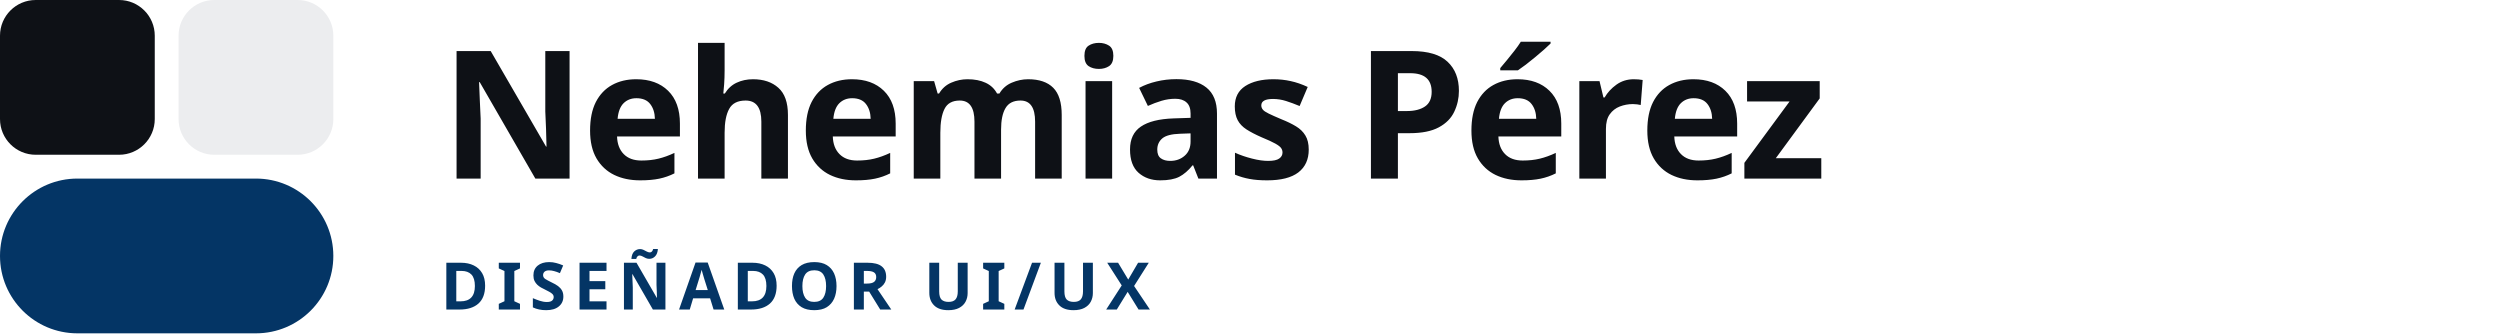
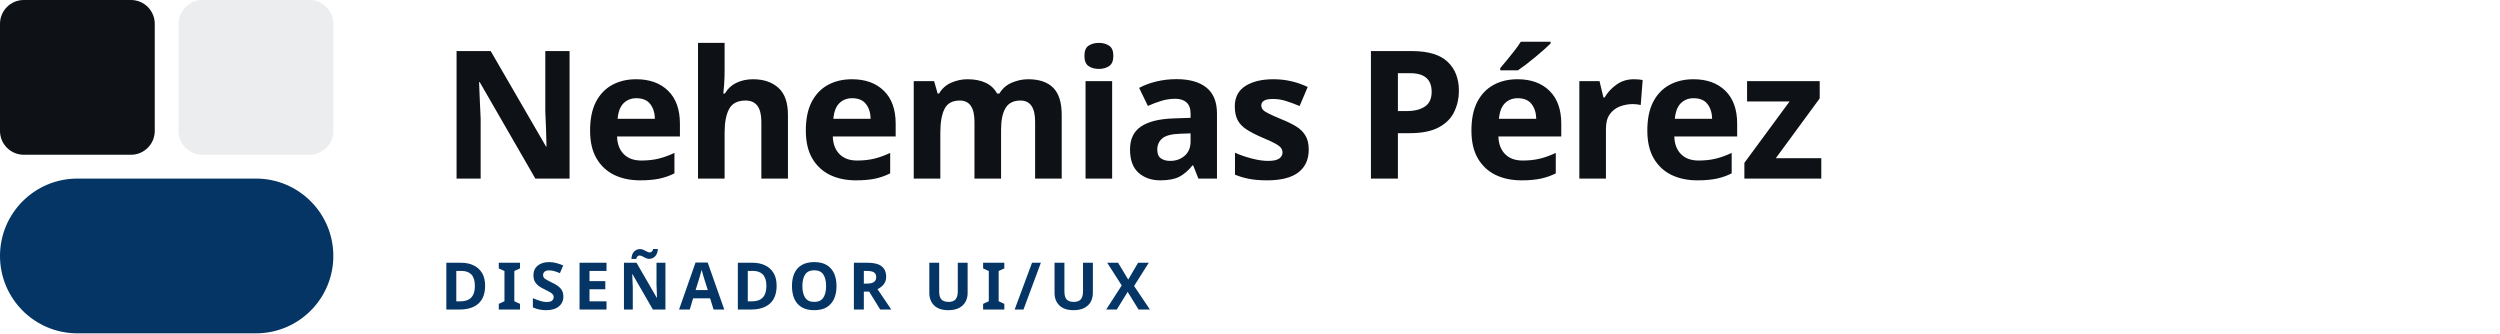
<svg xmlns="http://www.w3.org/2000/svg" viewBox="0 0 420 56" width="420" height="56" role="img" aria-labelledby="t">
  <g>
-     <rect x="0" y="0" width="26" height="26" rx="6" fill="#0E1116" />
-     <rect x="30" y="0" width="26" height="26" rx="6" fill="#ECEDEF" />
+     <rect x="0" y="0" width="26" height="26" rx="4" fill="#0E1116" />
+     <rect x="30" y="0" width="26" height="26" rx="4" fill="#ECEDEF" />
    <rect x="0" y="30" width="56" height="26" rx="13" fill="#043565" />
  </g>
  <text x="74" y="30" font-family="'Bricolage Grotesque', 'Instrument Sans', system-ui, sans-serif" font-weight="800" font-size="30" letter-spacing="-0.6" fill="#0E1116">Nehemias Pérez</text>
  <text x="74" y="52" font-family="'Instrument Sans', system-ui, sans-serif" font-weight="700" font-size="11" letter-spacing="1.3" fill="#043565">DISEÑADOR UI/UX</text>
</svg>
